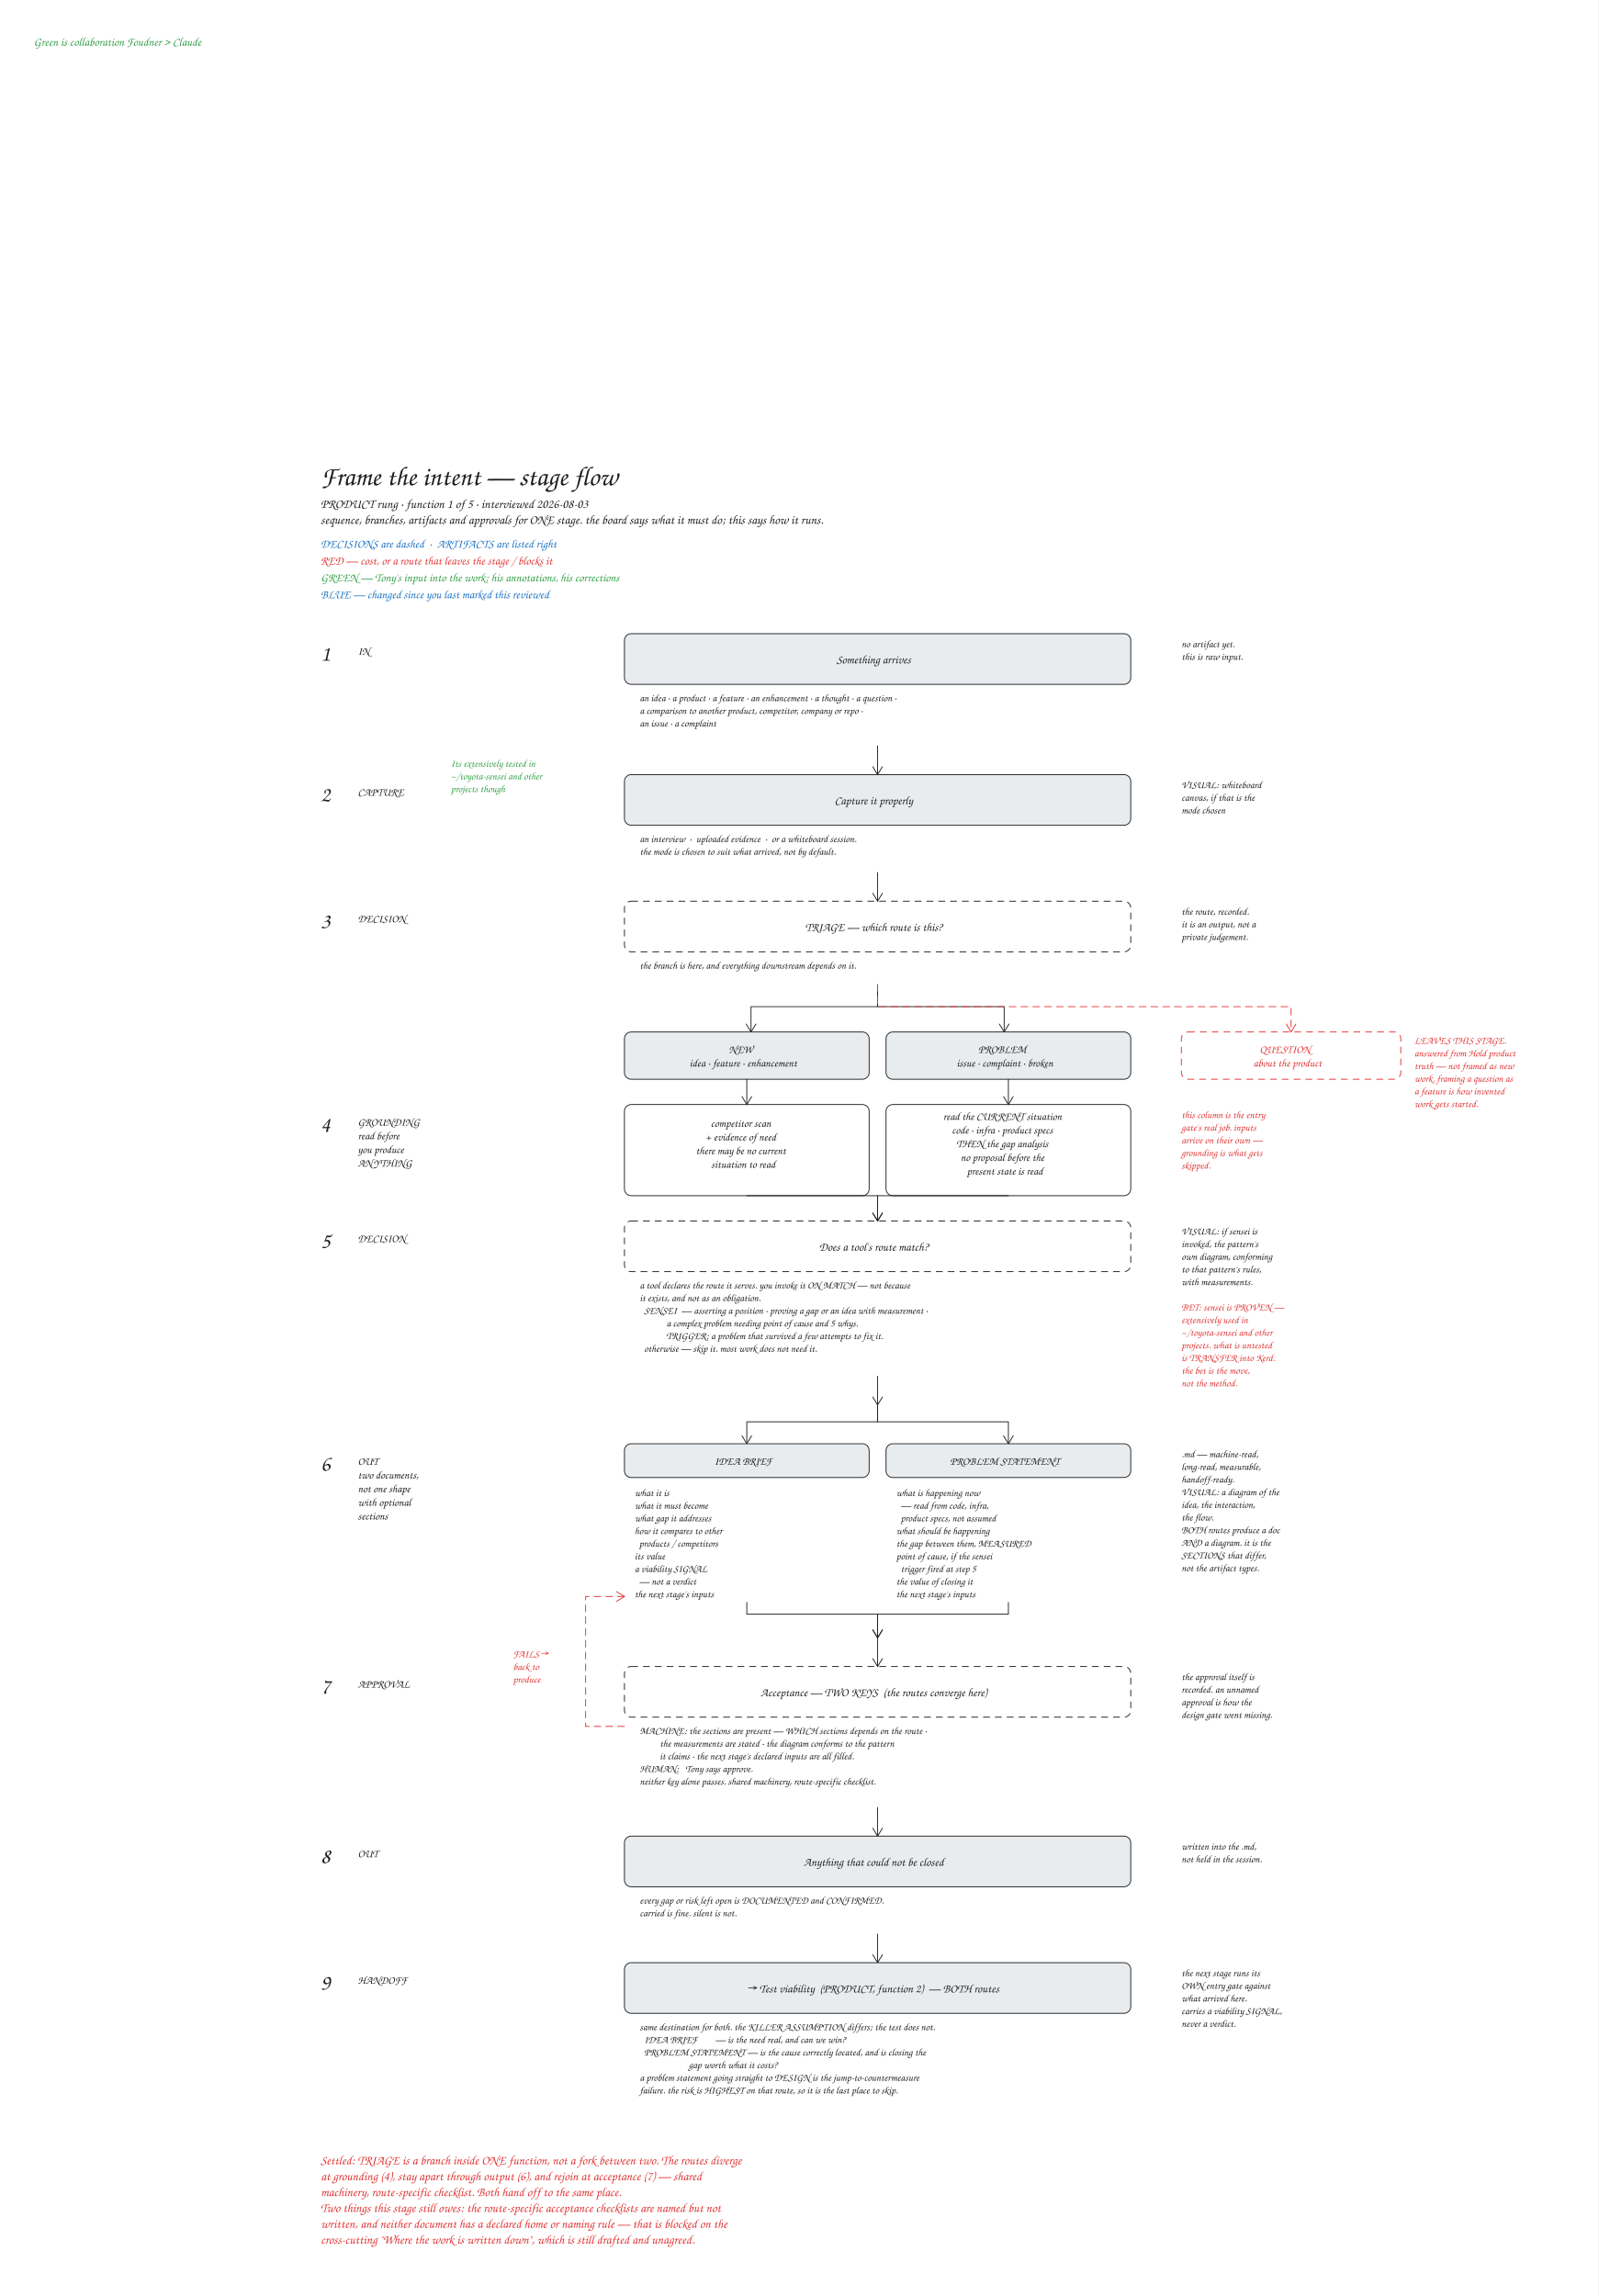
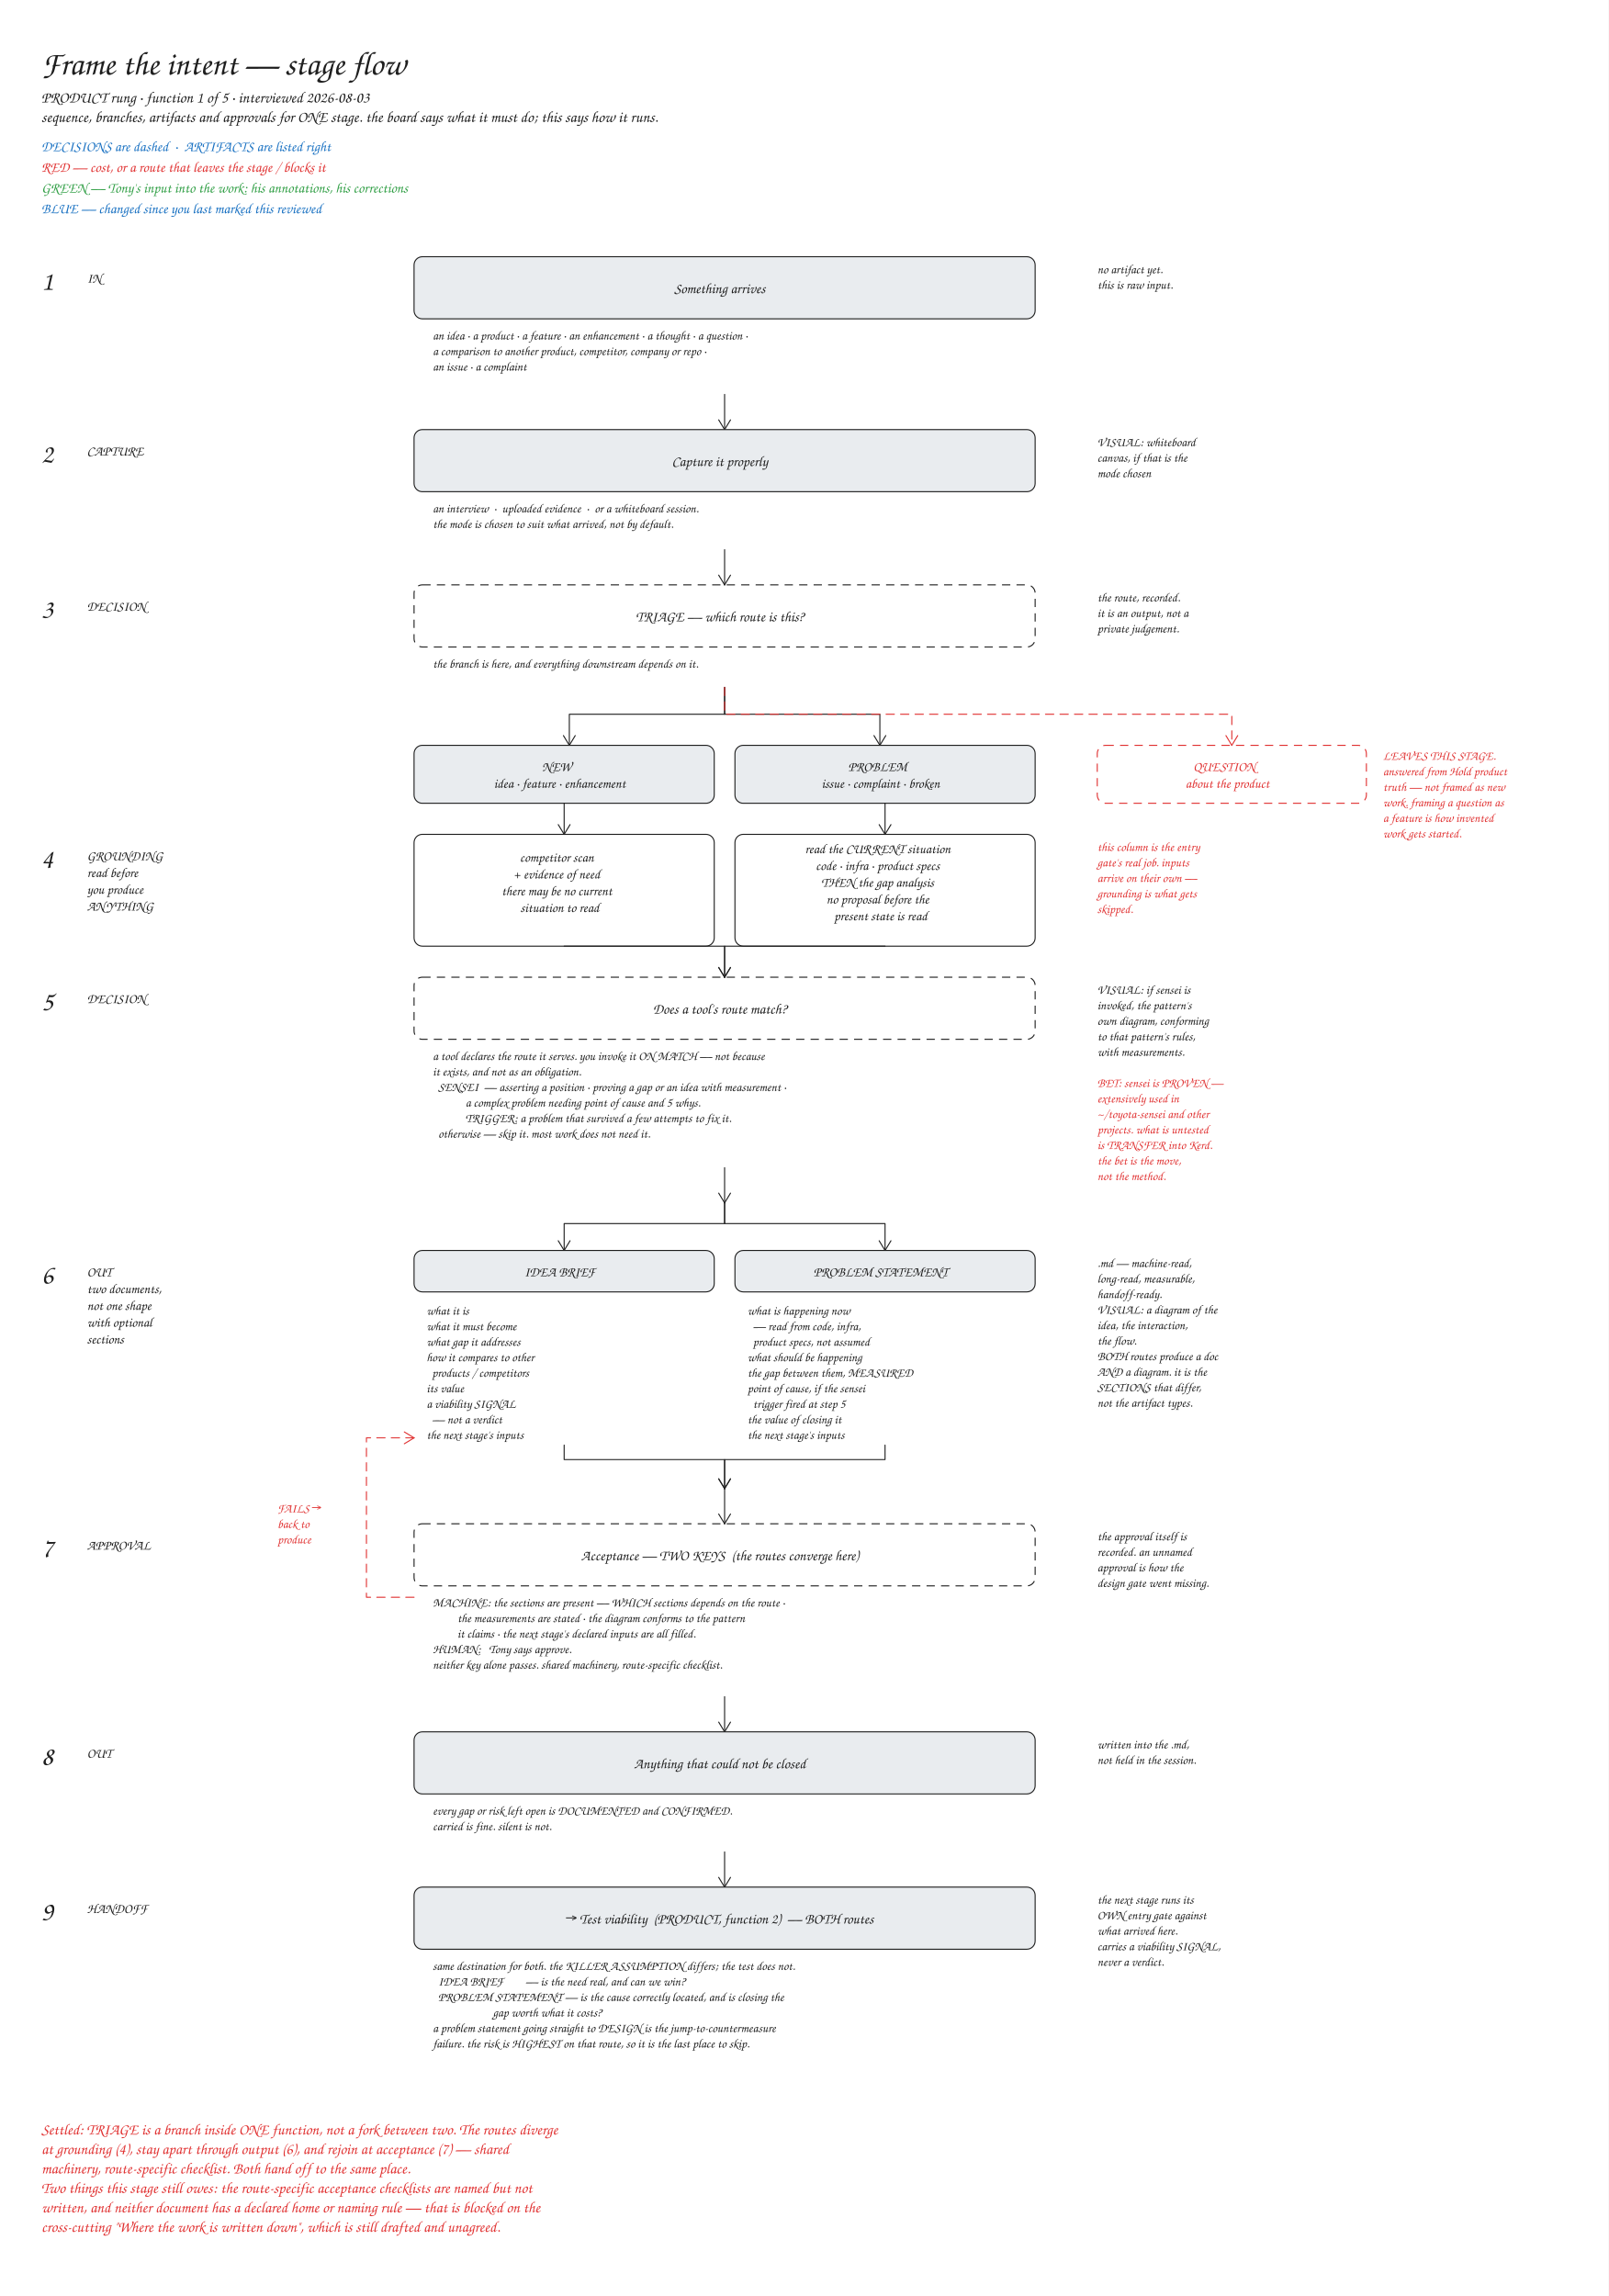
- <svg xmlns="http://www.w3.org/2000/svg" width="1894" height="2721" viewBox="-80 -463 1894 2721">
-   <rect x="-80" y="-463" width="1894" height="2721" fill="#ffffff" />
+ <svg xmlns="http://www.w3.org/2000/svg" width="1554" height="2218" viewBox="260 40 1554 2218">
+   <rect x="260" y="40" width="1554" height="2218" fill="#ffffff" />
  <text x="300.0" y="112.0" font-family="'Segoe Print','Bradley Hand','Chalkboard SE','Comic Sans MS',cursive" font-size="32" fill="#1e1e1e" text-anchor="start" xml:space="preserve">
    <tspan x="300.0" dy="0.0">Frame the intent — stage flow</tspan>
  </text>
  <text x="300.0" y="139.0" font-family="'Segoe Print','Bradley Hand','Chalkboard SE','Comic Sans MS',cursive" font-size="15" fill="#1e1e1e" text-anchor="start" xml:space="preserve">
    <tspan x="300.0" dy="0.0">PRODUCT rung · function 1 of 5 · interviewed 2026-08-03</tspan>
    <tspan x="300.0" dy="18.8">sequence, branches, artifacts and approvals for ONE stage. the board says what it must do; this says how it runs.</tspan>
  </text>
  <text x="300.0" y="186.0" font-family="'Segoe Print','Bradley Hand','Chalkboard SE','Comic Sans MS',cursive" font-size="14" fill="#1971c2" text-anchor="start" xml:space="preserve">
    <tspan x="300.0" dy="0.0">DECISIONS are dashed  ·  ARTIFACTS are listed right</tspan>
  </text>
  <text x="300.0" y="206.0" font-family="'Segoe Print','Bradley Hand','Chalkboard SE','Comic Sans MS',cursive" font-size="14" fill="#e03131" text-anchor="start" xml:space="preserve">
    <tspan x="300.0" dy="0.0">RED — cost, or a route that leaves the stage / blocks it</tspan>
  </text>
  <text x="300.0" y="226.0" font-family="'Segoe Print','Bradley Hand','Chalkboard SE','Comic Sans MS',cursive" font-size="14" fill="#2f9e44" text-anchor="start" xml:space="preserve">
    <tspan x="300.0" dy="0.0">GREEN — Tony's input into the work: his annotations, his corrections</tspan>
  </text>
  <text x="300.0" y="246.0" font-family="'Segoe Print','Bradley Hand','Chalkboard SE','Comic Sans MS',cursive" font-size="14" fill="#1971c2" text-anchor="start" xml:space="preserve">
    <tspan x="300.0" dy="0.0">BLUE — changed since you last marked this reviewed</tspan>
  </text>
  <text x="300.0" y="320.0" font-family="'Segoe Print','Bradley Hand','Chalkboard SE','Comic Sans MS',cursive" font-size="26" fill="#1e1e1e" text-anchor="start" xml:space="preserve">
    <tspan x="300.0" dy="0.0">1</tspan>
  </text>
  <text x="344.0" y="313.0" font-family="'Segoe Print','Bradley Hand','Chalkboard SE','Comic Sans MS',cursive" font-size="13" fill="#1e1e1e" text-anchor="start" xml:space="preserve">
    <tspan x="344.0" dy="0.0">IN</tspan>
  </text>
  <rect x="660.0" y="288.0" width="600.0" height="60.0" rx="8" fill="#e9ecef" stroke="#1e1e1e" stroke-width="1" />
  <text x="960.0" y="323.2" font-family="'Segoe Print','Bradley Hand','Chalkboard SE','Comic Sans MS',cursive" font-size="14" fill="#1e1e1e" text-anchor="middle" xml:space="preserve">
    <tspan x="960.0" dy="0.0">Something arrives</tspan>
  </text>
  <text x="678.0" y="368.0" font-family="'Segoe Print','Bradley Hand','Chalkboard SE','Comic Sans MS',cursive" font-size="12" fill="#1e1e1e" text-anchor="start" xml:space="preserve">
    <tspan x="678.0" dy="0.0">an idea · a product · a feature · an enhancement · a thought · a question ·</tspan>
    <tspan x="678.0" dy="15.0">a comparison to another product, competitor, company or repo ·</tspan>
    <tspan x="678.0" dy="15.0">an issue · a complaint</tspan>
  </text>
  <text x="1320.0" y="304.0" font-family="'Segoe Print','Bradley Hand','Chalkboard SE','Comic Sans MS',cursive" font-size="12" fill="#1e1e1e" text-anchor="start" xml:space="preserve">
    <tspan x="1320.0" dy="0.0">no artifact yet.</tspan>
    <tspan x="1320.0" dy="15.0">this is raw input.</tspan>
  </text>
  <polyline points="960.0,421.0 960.0,455.0" fill="none" stroke="#1e1e1e" stroke-width="1" stroke-linecap="round" stroke-linejoin="round" />
  <line x1="960.0" y1="455.0" x2="954.3" y2="445.6" stroke="#1e1e1e" stroke-width="1" stroke-linecap="round" />
  <line x1="960.0" y1="455.0" x2="965.7" y2="445.6" stroke="#1e1e1e" stroke-width="1" stroke-linecap="round" />
  <text x="300.0" y="487.0" font-family="'Segoe Print','Bradley Hand','Chalkboard SE','Comic Sans MS',cursive" font-size="26" fill="#1e1e1e" text-anchor="start" xml:space="preserve">
    <tspan x="300.0" dy="0.0">2</tspan>
  </text>
  <text x="344.0" y="480.0" font-family="'Segoe Print','Bradley Hand','Chalkboard SE','Comic Sans MS',cursive" font-size="13" fill="#1e1e1e" text-anchor="start" xml:space="preserve">
    <tspan x="344.0" dy="0.0">CAPTURE</tspan>
  </text>
  <rect x="660.0" y="455.0" width="600.0" height="60.0" rx="8" fill="#e9ecef" stroke="#1e1e1e" stroke-width="1" />
  <text x="960.0" y="490.2" font-family="'Segoe Print','Bradley Hand','Chalkboard SE','Comic Sans MS',cursive" font-size="14" fill="#1e1e1e" text-anchor="middle" xml:space="preserve">
    <tspan x="960.0" dy="0.0">Capture it properly</tspan>
  </text>
  <text x="678.0" y="535.0" font-family="'Segoe Print','Bradley Hand','Chalkboard SE','Comic Sans MS',cursive" font-size="12" fill="#1e1e1e" text-anchor="start" xml:space="preserve">
    <tspan x="678.0" dy="0.0">an interview  ·  uploaded evidence  ·  or a whiteboard session.</tspan>
    <tspan x="678.0" dy="15.0">the mode is chosen to suit what arrived, not by default.</tspan>
  </text>
  <text x="1320.0" y="471.0" font-family="'Segoe Print','Bradley Hand','Chalkboard SE','Comic Sans MS',cursive" font-size="12" fill="#1e1e1e" text-anchor="start" xml:space="preserve">
    <tspan x="1320.0" dy="0.0">VISUAL: whiteboard</tspan>
    <tspan x="1320.0" dy="15.0">canvas, if that is the</tspan>
    <tspan x="1320.0" dy="15.0">mode chosen</tspan>
  </text>
  <polyline points="960.0,571.0 960.0,605.0" fill="none" stroke="#1e1e1e" stroke-width="1" stroke-linecap="round" stroke-linejoin="round" />
  <line x1="960.0" y1="605.0" x2="954.3" y2="595.6" stroke="#1e1e1e" stroke-width="1" stroke-linecap="round" />
  <line x1="960.0" y1="605.0" x2="965.7" y2="595.6" stroke="#1e1e1e" stroke-width="1" stroke-linecap="round" />
  <text x="300.0" y="637.0" font-family="'Segoe Print','Bradley Hand','Chalkboard SE','Comic Sans MS',cursive" font-size="26" fill="#1e1e1e" text-anchor="start" xml:space="preserve">
    <tspan x="300.0" dy="0.0">3</tspan>
  </text>
  <text x="344.0" y="630.0" font-family="'Segoe Print','Bradley Hand','Chalkboard SE','Comic Sans MS',cursive" font-size="13" fill="#1e1e1e" text-anchor="start" xml:space="preserve">
    <tspan x="344.0" dy="0.0">DECISION</tspan>
  </text>
  <rect x="660.0" y="605.0" width="600.0" height="60.0" rx="8" fill="none" stroke="#1e1e1e" stroke-width="1" stroke-dasharray="8 6" />
  <text x="960.0" y="640.2" font-family="'Segoe Print','Bradley Hand','Chalkboard SE','Comic Sans MS',cursive" font-size="14" fill="#1e1e1e" text-anchor="middle" xml:space="preserve">
    <tspan x="960.0" dy="0.0">TRIAGE — which route is this?</tspan>
  </text>
  <text x="678.0" y="685.0" font-family="'Segoe Print','Bradley Hand','Chalkboard SE','Comic Sans MS',cursive" font-size="12" fill="#1e1e1e" text-anchor="start" xml:space="preserve">
    <tspan x="678.0" dy="0.0">the branch is here, and everything downstream depends on it.</tspan>
  </text>
  <text x="1320.0" y="621.0" font-family="'Segoe Print','Bradley Hand','Chalkboard SE','Comic Sans MS',cursive" font-size="12" fill="#1e1e1e" text-anchor="start" xml:space="preserve">
    <tspan x="1320.0" dy="0.0">the route, recorded.</tspan>
    <tspan x="1320.0" dy="15.0">it is an output, not a</tspan>
    <tspan x="1320.0" dy="15.0">private judgement.</tspan>
  </text>
  <polyline points="960.0,704.0 960.0,730.0 810.0,730.0 810.0,760.0" fill="none" stroke="#1e1e1e" stroke-width="1" stroke-linecap="round" stroke-linejoin="round" />
  <line x1="810.0" y1="760.0" x2="804.3" y2="750.6" stroke="#1e1e1e" stroke-width="1" stroke-linecap="round" />
  <line x1="810.0" y1="760.0" x2="815.7" y2="750.6" stroke="#1e1e1e" stroke-width="1" stroke-linecap="round" />
  <polyline points="960.0,704.0 960.0,730.0 1110.0,730.0 1110.0,760.0" fill="none" stroke="#1e1e1e" stroke-width="1" stroke-linecap="round" stroke-linejoin="round" />
  <line x1="1110.0" y1="760.0" x2="1104.3" y2="750.6" stroke="#1e1e1e" stroke-width="1" stroke-linecap="round" />
  <line x1="1110.0" y1="760.0" x2="1115.7" y2="750.6" stroke="#1e1e1e" stroke-width="1" stroke-linecap="round" />
  <polyline points="960.0,704.0 960.0,730.0 1450.0,730.0 1450.0,760.0" fill="none" stroke="#e03131" stroke-width="1" stroke-dasharray="8 6" stroke-linecap="round" stroke-linejoin="round" />
  <line x1="1450.0" y1="760.0" x2="1444.3" y2="750.6" stroke="#e03131" stroke-width="1" stroke-linecap="round" />
  <line x1="1450.0" y1="760.0" x2="1455.7" y2="750.6" stroke="#e03131" stroke-width="1" stroke-linecap="round" />
  <rect x="660.0" y="760.0" width="290.0" height="56.0" rx="8" fill="#e9ecef" stroke="#1e1e1e" stroke-width="1" />
  <text x="805.0" y="784.8" font-family="'Segoe Print','Bradley Hand','Chalkboard SE','Comic Sans MS',cursive" font-size="13" fill="#1e1e1e" text-anchor="middle" xml:space="preserve">
    <tspan x="805.0" dy="0.0">NEW</tspan>
    <tspan x="805.0" dy="16.2">idea · feature · enhancement</tspan>
  </text>
  <rect x="970.0" y="760.0" width="290.0" height="56.0" rx="8" fill="#e9ecef" stroke="#1e1e1e" stroke-width="1" />
  <text x="1115.0" y="784.8" font-family="'Segoe Print','Bradley Hand','Chalkboard SE','Comic Sans MS',cursive" font-size="13" fill="#1e1e1e" text-anchor="middle" xml:space="preserve">
    <tspan x="1115.0" dy="0.0">PROBLEM</tspan>
    <tspan x="1115.0" dy="16.2">issue · complaint · broken</tspan>
  </text>
  <rect x="1320.0" y="760.0" width="260.0" height="56.0" rx="8" fill="none" stroke="#e03131" stroke-width="1" stroke-dasharray="8 6" />
  <text x="1450.0" y="784.8" font-family="'Segoe Print','Bradley Hand','Chalkboard SE','Comic Sans MS',cursive" font-size="13" fill="#e03131" text-anchor="middle" xml:space="preserve">
    <tspan x="1450.0" dy="0.0">QUESTION</tspan>
    <tspan x="1450.0" dy="16.2">about the product</tspan>
  </text>
  <text x="1596.0" y="774.0" font-family="'Segoe Print','Bradley Hand','Chalkboard SE','Comic Sans MS',cursive" font-size="12" fill="#e03131" text-anchor="start" xml:space="preserve">
    <tspan x="1596.0" dy="0.0">LEAVES THIS STAGE.</tspan>
    <tspan x="1596.0" dy="15.0">answered from Hold product</tspan>
    <tspan x="1596.0" dy="15.0">truth — not framed as new</tspan>
    <tspan x="1596.0" dy="15.0">work. framing a question as</tspan>
    <tspan x="1596.0" dy="15.0">a feature is how invented</tspan>
    <tspan x="1596.0" dy="15.0">work gets started.</tspan>
  </text>
  <polyline points="805.0,816.0 805.0,846.0" fill="none" stroke="#1e1e1e" stroke-width="1" stroke-linecap="round" stroke-linejoin="round" />
  <line x1="805.0" y1="846.0" x2="799.3" y2="836.6" stroke="#1e1e1e" stroke-width="1" stroke-linecap="round" />
  <line x1="805.0" y1="846.0" x2="810.7" y2="836.6" stroke="#1e1e1e" stroke-width="1" stroke-linecap="round" />
  <polyline points="1115.0,816.0 1115.0,846.0" fill="none" stroke="#1e1e1e" stroke-width="1" stroke-linecap="round" stroke-linejoin="round" />
  <line x1="1115.0" y1="846.0" x2="1109.3" y2="836.6" stroke="#1e1e1e" stroke-width="1" stroke-linecap="round" />
  <line x1="1115.0" y1="846.0" x2="1120.7" y2="836.6" stroke="#1e1e1e" stroke-width="1" stroke-linecap="round" />
  <text x="300.0" y="878.0" font-family="'Segoe Print','Bradley Hand','Chalkboard SE','Comic Sans MS',cursive" font-size="26" fill="#1e1e1e" text-anchor="start" xml:space="preserve">
    <tspan x="300.0" dy="0.0">4</tspan>
  </text>
  <text x="344.0" y="871.0" font-family="'Segoe Print','Bradley Hand','Chalkboard SE','Comic Sans MS',cursive" font-size="13" fill="#1e1e1e" text-anchor="start" xml:space="preserve">
    <tspan x="344.0" dy="0.0">GROUNDING</tspan>
    <tspan x="344.0" dy="16.2">read before</tspan>
    <tspan x="344.0" dy="16.2">you produce</tspan>
    <tspan x="344.0" dy="16.2">ANYTHING</tspan>
  </text>
  <rect x="660.0" y="846.0" width="290.0" height="108.0" rx="8" fill="none" stroke="#1e1e1e" stroke-width="1" />
  <text x="805.0" y="872.4" font-family="'Segoe Print','Bradley Hand','Chalkboard SE','Comic Sans MS',cursive" font-size="13" fill="#1e1e1e" text-anchor="middle" xml:space="preserve">
    <tspan x="805.0" dy="0.0">competitor scan</tspan>
    <tspan x="805.0" dy="16.2">+ evidence of need</tspan>
    <tspan x="805.0" dy="16.2" />
    <tspan x="805.0" dy="16.2">there may be no current</tspan>
    <tspan x="805.0" dy="16.2">situation to read</tspan>
  </text>
  <rect x="970.0" y="846.0" width="290.0" height="108.0" rx="8" fill="none" stroke="#1e1e1e" stroke-width="1" />
  <text x="1115.0" y="864.2" font-family="'Segoe Print','Bradley Hand','Chalkboard SE','Comic Sans MS',cursive" font-size="13" fill="#1e1e1e" text-anchor="middle" xml:space="preserve">
    <tspan x="1115.0" dy="0.0">read the CURRENT situation</tspan>
    <tspan x="1115.0" dy="16.2">code · infra · product specs</tspan>
    <tspan x="1115.0" dy="16.2">THEN the gap analysis</tspan>
    <tspan x="1115.0" dy="16.2" />
    <tspan x="1115.0" dy="16.2">no proposal before the</tspan>
    <tspan x="1115.0" dy="16.2">present state is read</tspan>
  </text>
  <text x="1320.0" y="862.0" font-family="'Segoe Print','Bradley Hand','Chalkboard SE','Comic Sans MS',cursive" font-size="12" fill="#e03131" text-anchor="start" xml:space="preserve">
    <tspan x="1320.0" dy="0.0">this column is the entry</tspan>
    <tspan x="1320.0" dy="15.0">gate's real job. inputs</tspan>
    <tspan x="1320.0" dy="15.0">arrive on their own —</tspan>
    <tspan x="1320.0" dy="15.0">grounding is what gets</tspan>
    <tspan x="1320.0" dy="15.0">skipped.</tspan>
  </text>
  <polyline points="805.0,954.0 960.0,954.0 960.0,984.0" fill="none" stroke="#1e1e1e" stroke-width="1" stroke-linecap="round" stroke-linejoin="round" />
  <line x1="960.0" y1="984.0" x2="954.3" y2="974.6" stroke="#1e1e1e" stroke-width="1" stroke-linecap="round" />
  <line x1="960.0" y1="984.0" x2="965.7" y2="974.6" stroke="#1e1e1e" stroke-width="1" stroke-linecap="round" />
  <polyline points="1115.0,954.0 960.0,954.0 960.0,984.0" fill="none" stroke="#1e1e1e" stroke-width="1" stroke-linecap="round" stroke-linejoin="round" />
  <line x1="960.0" y1="984.0" x2="954.3" y2="974.6" stroke="#1e1e1e" stroke-width="1" stroke-linecap="round" />
  <line x1="960.0" y1="984.0" x2="965.7" y2="974.6" stroke="#1e1e1e" stroke-width="1" stroke-linecap="round" />
  <text x="300.0" y="1016.0" font-family="'Segoe Print','Bradley Hand','Chalkboard SE','Comic Sans MS',cursive" font-size="26" fill="#1e1e1e" text-anchor="start" xml:space="preserve">
    <tspan x="300.0" dy="0.0">5</tspan>
  </text>
  <text x="344.0" y="1009.0" font-family="'Segoe Print','Bradley Hand','Chalkboard SE','Comic Sans MS',cursive" font-size="13" fill="#1e1e1e" text-anchor="start" xml:space="preserve">
    <tspan x="344.0" dy="0.0">DECISION</tspan>
  </text>
  <rect x="660.0" y="984.0" width="600.0" height="60.0" rx="8" fill="none" stroke="#1e1e1e" stroke-width="1" stroke-dasharray="8 6" />
  <text x="960.0" y="1019.2" font-family="'Segoe Print','Bradley Hand','Chalkboard SE','Comic Sans MS',cursive" font-size="14" fill="#1e1e1e" text-anchor="middle" xml:space="preserve">
    <tspan x="960.0" dy="0.0">Does a tool's route match?</tspan>
  </text>
  <text x="678.0" y="1064.0" font-family="'Segoe Print','Bradley Hand','Chalkboard SE','Comic Sans MS',cursive" font-size="12" fill="#1e1e1e" text-anchor="start" xml:space="preserve">
    <tspan x="678.0" dy="0.0">a tool declares the route it serves. you invoke it ON MATCH — not because</tspan>
    <tspan x="678.0" dy="15.0">it exists, and not as an obligation.</tspan>
    <tspan x="678.0" dy="15.0">  SENSEI  — asserting a position · proving a gap or an idea with measurement ·</tspan>
    <tspan x="678.0" dy="15.0">            a complex problem needing point of cause and 5 whys.</tspan>
    <tspan x="678.0" dy="15.0">            TRIGGER: a problem that survived a few attempts to fix it.</tspan>
    <tspan x="678.0" dy="15.0">  otherwise — skip it. most work does not need it.</tspan>
  </text>
  <text x="1320.0" y="1000.0" font-family="'Segoe Print','Bradley Hand','Chalkboard SE','Comic Sans MS',cursive" font-size="12" fill="#1e1e1e" text-anchor="start" xml:space="preserve">
    <tspan x="1320.0" dy="0.0">VISUAL: if sensei is</tspan>
    <tspan x="1320.0" dy="15.0">invoked, the pattern's</tspan>
    <tspan x="1320.0" dy="15.0">own diagram, conforming</tspan>
    <tspan x="1320.0" dy="15.0">to that pattern's rules,</tspan>
    <tspan x="1320.0" dy="15.0">with measurements.</tspan>
  </text>
  <text x="1320.0" y="1090.0" font-family="'Segoe Print','Bradley Hand','Chalkboard SE','Comic Sans MS',cursive" font-size="12" fill="#e03131" text-anchor="start" xml:space="preserve">
    <tspan x="1320.0" dy="0.0">BET: sensei is PROVEN —</tspan>
    <tspan x="1320.0" dy="15.0">extensively used in</tspan>
    <tspan x="1320.0" dy="15.0">~/toyota-sensei and other</tspan>
    <tspan x="1320.0" dy="15.0">projects. what is untested</tspan>
    <tspan x="1320.0" dy="15.0">is TRANSFER into Kerd.</tspan>
    <tspan x="1320.0" dy="15.0">the bet is the move,</tspan>
    <tspan x="1320.0" dy="15.0">not the method.</tspan>
  </text>
  <polyline points="960.0,1168.0 960.0,1202.0" fill="none" stroke="#1e1e1e" stroke-width="1" stroke-linecap="round" stroke-linejoin="round" />
  <line x1="960.0" y1="1202.0" x2="954.3" y2="1192.6" stroke="#1e1e1e" stroke-width="1" stroke-linecap="round" />
  <line x1="960.0" y1="1202.0" x2="965.7" y2="1192.6" stroke="#1e1e1e" stroke-width="1" stroke-linecap="round" />
  <polyline points="960.0,1202.0 960.0,1222.0 805.0,1222.0 805.0,1248.0" fill="none" stroke="#1e1e1e" stroke-width="1" stroke-linecap="round" stroke-linejoin="round" />
  <line x1="805.0" y1="1248.0" x2="799.3" y2="1238.6" stroke="#1e1e1e" stroke-width="1" stroke-linecap="round" />
  <line x1="805.0" y1="1248.0" x2="810.7" y2="1238.6" stroke="#1e1e1e" stroke-width="1" stroke-linecap="round" />
  <polyline points="960.0,1202.0 960.0,1222.0 1115.0,1222.0 1115.0,1248.0" fill="none" stroke="#1e1e1e" stroke-width="1" stroke-linecap="round" stroke-linejoin="round" />
  <line x1="1115.0" y1="1248.0" x2="1109.3" y2="1238.6" stroke="#1e1e1e" stroke-width="1" stroke-linecap="round" />
  <line x1="1115.0" y1="1248.0" x2="1120.7" y2="1238.6" stroke="#1e1e1e" stroke-width="1" stroke-linecap="round" />
  <text x="300.0" y="1280.0" font-family="'Segoe Print','Bradley Hand','Chalkboard SE','Comic Sans MS',cursive" font-size="26" fill="#1e1e1e" text-anchor="start" xml:space="preserve">
    <tspan x="300.0" dy="0.0">6</tspan>
  </text>
  <text x="344.0" y="1273.0" font-family="'Segoe Print','Bradley Hand','Chalkboard SE','Comic Sans MS',cursive" font-size="13" fill="#1e1e1e" text-anchor="start" xml:space="preserve">
    <tspan x="344.0" dy="0.0">OUT</tspan>
    <tspan x="344.0" dy="16.2">two documents,</tspan>
    <tspan x="344.0" dy="16.2">not one shape</tspan>
    <tspan x="344.0" dy="16.2">with optional</tspan>
    <tspan x="344.0" dy="16.2">sections</tspan>
  </text>
  <rect x="660.0" y="1248.0" width="290.0" height="40.0" rx="8" fill="#e9ecef" stroke="#1e1e1e" stroke-width="1" />
  <text x="805.0" y="1272.9" font-family="'Segoe Print','Bradley Hand','Chalkboard SE','Comic Sans MS',cursive" font-size="13" fill="#1e1e1e" text-anchor="middle" xml:space="preserve">
    <tspan x="805.0" dy="0.0">IDEA BRIEF</tspan>
  </text>
  <rect x="970.0" y="1248.0" width="290.0" height="40.0" rx="8" fill="#e9ecef" stroke="#1e1e1e" stroke-width="1" />
  <text x="1115.0" y="1272.9" font-family="'Segoe Print','Bradley Hand','Chalkboard SE','Comic Sans MS',cursive" font-size="13" fill="#1e1e1e" text-anchor="middle" xml:space="preserve">
    <tspan x="1115.0" dy="0.0">PROBLEM STATEMENT</tspan>
  </text>
  <text x="672.0" y="1310.0" font-family="'Segoe Print','Bradley Hand','Chalkboard SE','Comic Sans MS',cursive" font-size="12" fill="#1e1e1e" text-anchor="start" xml:space="preserve">
    <tspan x="672.0" dy="0.0">what it is</tspan>
    <tspan x="672.0" dy="15.0">what it must become</tspan>
    <tspan x="672.0" dy="15.0">what gap it addresses</tspan>
    <tspan x="672.0" dy="15.0">how it compares to other</tspan>
    <tspan x="672.0" dy="15.0">  products / competitors</tspan>
    <tspan x="672.0" dy="15.0">its value</tspan>
    <tspan x="672.0" dy="15.0">a viability SIGNAL</tspan>
    <tspan x="672.0" dy="15.0">  — not a verdict</tspan>
    <tspan x="672.0" dy="15.0">the next stage's inputs</tspan>
  </text>
  <text x="982.0" y="1310.0" font-family="'Segoe Print','Bradley Hand','Chalkboard SE','Comic Sans MS',cursive" font-size="12" fill="#1e1e1e" text-anchor="start" xml:space="preserve">
    <tspan x="982.0" dy="0.0">what is happening now</tspan>
    <tspan x="982.0" dy="15.0">  — read from code, infra,</tspan>
    <tspan x="982.0" dy="15.0">  product specs, not assumed</tspan>
    <tspan x="982.0" dy="15.0">what should be happening</tspan>
    <tspan x="982.0" dy="15.0">the gap between them, MEASURED</tspan>
    <tspan x="982.0" dy="15.0">point of cause, if the sensei</tspan>
    <tspan x="982.0" dy="15.0">  trigger fired at step 5</tspan>
    <tspan x="982.0" dy="15.0">the value of closing it</tspan>
    <tspan x="982.0" dy="15.0">the next stage's inputs</tspan>
  </text>
  <text x="1320.0" y="1264.0" font-family="'Segoe Print','Bradley Hand','Chalkboard SE','Comic Sans MS',cursive" font-size="12" fill="#1e1e1e" text-anchor="start" xml:space="preserve">
    <tspan x="1320.0" dy="0.0">.md — machine-read,</tspan>
    <tspan x="1320.0" dy="15.0">long-read, measurable,</tspan>
    <tspan x="1320.0" dy="15.0">handoff-ready.</tspan>
    <tspan x="1320.0" dy="15.0" />
    <tspan x="1320.0" dy="15.0">VISUAL: a diagram of the</tspan>
    <tspan x="1320.0" dy="15.0">idea, the interaction,</tspan>
    <tspan x="1320.0" dy="15.0">the flow.</tspan>
    <tspan x="1320.0" dy="15.0" />
    <tspan x="1320.0" dy="15.0">BOTH routes produce a doc</tspan>
    <tspan x="1320.0" dy="15.0">AND a diagram. it is the</tspan>
    <tspan x="1320.0" dy="15.0">SECTIONS that differ,</tspan>
    <tspan x="1320.0" dy="15.0">not the artifact types.</tspan>
  </text>
  <polyline points="805.0,1436.0 805.0,1450.0 960.0,1450.0 960.0,1478.0" fill="none" stroke="#1e1e1e" stroke-width="1" stroke-linecap="round" stroke-linejoin="round" />
  <line x1="960.0" y1="1478.0" x2="954.3" y2="1468.6" stroke="#1e1e1e" stroke-width="1" stroke-linecap="round" />
  <line x1="960.0" y1="1478.0" x2="965.7" y2="1468.6" stroke="#1e1e1e" stroke-width="1" stroke-linecap="round" />
  <polyline points="1115.0,1436.0 1115.0,1450.0 960.0,1450.0 960.0,1478.0" fill="none" stroke="#1e1e1e" stroke-width="1" stroke-linecap="round" stroke-linejoin="round" />
  <line x1="960.0" y1="1478.0" x2="954.3" y2="1468.6" stroke="#1e1e1e" stroke-width="1" stroke-linecap="round" />
  <line x1="960.0" y1="1478.0" x2="965.7" y2="1468.6" stroke="#1e1e1e" stroke-width="1" stroke-linecap="round" />
  <polyline points="960.0,1478.0 960.0,1512.0" fill="none" stroke="#1e1e1e" stroke-width="1" stroke-linecap="round" stroke-linejoin="round" />
  <line x1="960.0" y1="1512.0" x2="954.3" y2="1502.6" stroke="#1e1e1e" stroke-width="1" stroke-linecap="round" />
  <line x1="960.0" y1="1512.0" x2="965.7" y2="1502.6" stroke="#1e1e1e" stroke-width="1" stroke-linecap="round" />
  <text x="300.0" y="1544.0" font-family="'Segoe Print','Bradley Hand','Chalkboard SE','Comic Sans MS',cursive" font-size="26" fill="#1e1e1e" text-anchor="start" xml:space="preserve">
    <tspan x="300.0" dy="0.0">7</tspan>
  </text>
  <text x="344.0" y="1537.0" font-family="'Segoe Print','Bradley Hand','Chalkboard SE','Comic Sans MS',cursive" font-size="13" fill="#1e1e1e" text-anchor="start" xml:space="preserve">
    <tspan x="344.0" dy="0.0">APPROVAL</tspan>
  </text>
  <rect x="660.0" y="1512.0" width="600.0" height="60.0" rx="8" fill="none" stroke="#1e1e1e" stroke-width="1" stroke-dasharray="8 6" />
  <text x="960.0" y="1547.2" font-family="'Segoe Print','Bradley Hand','Chalkboard SE','Comic Sans MS',cursive" font-size="14" fill="#1e1e1e" text-anchor="middle" xml:space="preserve">
    <tspan x="960.0" dy="0.0">Acceptance — TWO KEYS  (the routes converge here)</tspan>
  </text>
  <text x="678.0" y="1592.0" font-family="'Segoe Print','Bradley Hand','Chalkboard SE','Comic Sans MS',cursive" font-size="12" fill="#1e1e1e" text-anchor="start" xml:space="preserve">
    <tspan x="678.0" dy="0.0">MACHINE: the sections are present — WHICH sections depends on the route ·</tspan>
    <tspan x="678.0" dy="15.0">         the measurements are stated · the diagram conforms to the pattern</tspan>
    <tspan x="678.0" dy="15.0">         it claims · the next stage's declared inputs are all filled.</tspan>
    <tspan x="678.0" dy="15.0">HUMAN:   Tony says approve.</tspan>
    <tspan x="678.0" dy="15.0">neither key alone passes. shared machinery, route-specific checklist.</tspan>
  </text>
  <text x="1320.0" y="1528.0" font-family="'Segoe Print','Bradley Hand','Chalkboard SE','Comic Sans MS',cursive" font-size="12" fill="#1e1e1e" text-anchor="start" xml:space="preserve">
    <tspan x="1320.0" dy="0.0">the approval itself is</tspan>
    <tspan x="1320.0" dy="15.0">recorded. an unnamed</tspan>
    <tspan x="1320.0" dy="15.0">approval is how the</tspan>
    <tspan x="1320.0" dy="15.0">design gate went missing.</tspan>
  </text>
  <polyline points="660.0,1583.0 614.0,1583.0 614.0,1429.0 660.0,1429.0" fill="none" stroke="#e03131" stroke-width="1" stroke-dasharray="8 6" stroke-linecap="round" stroke-linejoin="round" />
  <line x1="660.0" y1="1429.0" x2="650.6" y2="1434.7" stroke="#e03131" stroke-width="1" stroke-linecap="round" />
  <line x1="660.0" y1="1429.0" x2="650.6" y2="1423.3" stroke="#e03131" stroke-width="1" stroke-linecap="round" />
  <text x="528.0" y="1501.0" font-family="'Segoe Print','Bradley Hand','Chalkboard SE','Comic Sans MS',cursive" font-size="12" fill="#e03131" text-anchor="start" xml:space="preserve">
    <tspan x="528.0" dy="0.0">FAILS →</tspan>
    <tspan x="528.0" dy="15.0">back to</tspan>
    <tspan x="528.0" dy="15.0">produce</tspan>
  </text>
  <polyline points="960.0,1679.0 960.0,1713.0" fill="none" stroke="#1e1e1e" stroke-width="1" stroke-linecap="round" stroke-linejoin="round" />
  <line x1="960.0" y1="1713.0" x2="954.3" y2="1703.6" stroke="#1e1e1e" stroke-width="1" stroke-linecap="round" />
  <line x1="960.0" y1="1713.0" x2="965.7" y2="1703.6" stroke="#1e1e1e" stroke-width="1" stroke-linecap="round" />
  <text x="300.0" y="1745.0" font-family="'Segoe Print','Bradley Hand','Chalkboard SE','Comic Sans MS',cursive" font-size="26" fill="#1e1e1e" text-anchor="start" xml:space="preserve">
    <tspan x="300.0" dy="0.0">8</tspan>
  </text>
  <text x="344.0" y="1738.0" font-family="'Segoe Print','Bradley Hand','Chalkboard SE','Comic Sans MS',cursive" font-size="13" fill="#1e1e1e" text-anchor="start" xml:space="preserve">
    <tspan x="344.0" dy="0.0">OUT</tspan>
  </text>
  <rect x="660.0" y="1713.0" width="600.0" height="60.0" rx="8" fill="#e9ecef" stroke="#1e1e1e" stroke-width="1" />
  <text x="960.0" y="1748.2" font-family="'Segoe Print','Bradley Hand','Chalkboard SE','Comic Sans MS',cursive" font-size="14" fill="#1e1e1e" text-anchor="middle" xml:space="preserve">
    <tspan x="960.0" dy="0.0">Anything that could not be closed</tspan>
  </text>
  <text x="678.0" y="1793.0" font-family="'Segoe Print','Bradley Hand','Chalkboard SE','Comic Sans MS',cursive" font-size="12" fill="#1e1e1e" text-anchor="start" xml:space="preserve">
    <tspan x="678.0" dy="0.0">every gap or risk left open is DOCUMENTED and CONFIRMED.</tspan>
    <tspan x="678.0" dy="15.0">carried is fine. silent is not.</tspan>
  </text>
  <text x="1320.0" y="1729.0" font-family="'Segoe Print','Bradley Hand','Chalkboard SE','Comic Sans MS',cursive" font-size="12" fill="#1e1e1e" text-anchor="start" xml:space="preserve">
    <tspan x="1320.0" dy="0.0">written into the .md,</tspan>
    <tspan x="1320.0" dy="15.0">not held in the session.</tspan>
  </text>
  <polyline points="960.0,1829.0 960.0,1863.0" fill="none" stroke="#1e1e1e" stroke-width="1" stroke-linecap="round" stroke-linejoin="round" />
  <line x1="960.0" y1="1863.0" x2="954.3" y2="1853.6" stroke="#1e1e1e" stroke-width="1" stroke-linecap="round" />
  <line x1="960.0" y1="1863.0" x2="965.7" y2="1853.6" stroke="#1e1e1e" stroke-width="1" stroke-linecap="round" />
  <text x="300.0" y="1895.0" font-family="'Segoe Print','Bradley Hand','Chalkboard SE','Comic Sans MS',cursive" font-size="26" fill="#1e1e1e" text-anchor="start" xml:space="preserve">
    <tspan x="300.0" dy="0.0">9</tspan>
  </text>
  <text x="344.0" y="1888.0" font-family="'Segoe Print','Bradley Hand','Chalkboard SE','Comic Sans MS',cursive" font-size="13" fill="#1e1e1e" text-anchor="start" xml:space="preserve">
    <tspan x="344.0" dy="0.0">HANDOFF</tspan>
  </text>
  <rect x="660.0" y="1863.0" width="600.0" height="60.0" rx="8" fill="#e9ecef" stroke="#1e1e1e" stroke-width="1" />
  <text x="960.0" y="1898.2" font-family="'Segoe Print','Bradley Hand','Chalkboard SE','Comic Sans MS',cursive" font-size="14" fill="#1e1e1e" text-anchor="middle" xml:space="preserve">
    <tspan x="960.0" dy="0.0">→ Test viability  (PRODUCT, function 2)  — BOTH routes</tspan>
  </text>
  <text x="678.0" y="1943.0" font-family="'Segoe Print','Bradley Hand','Chalkboard SE','Comic Sans MS',cursive" font-size="12" fill="#1e1e1e" text-anchor="start" xml:space="preserve">
    <tspan x="678.0" dy="0.0">same destination for both. the KILLER ASSUMPTION differs; the test does not.</tspan>
    <tspan x="678.0" dy="15.0">  IDEA BRIEF        — is the need real, and can we win?</tspan>
    <tspan x="678.0" dy="15.0">  PROBLEM STATEMENT — is the cause correctly located, and is closing the</tspan>
    <tspan x="678.0" dy="15.0">                      gap worth what it costs?</tspan>
    <tspan x="678.0" dy="15.0">a problem statement going straight to DESIGN is the jump-to-countermeasure</tspan>
    <tspan x="678.0" dy="15.0">failure. the risk is HIGHEST on that route, so it is the last place to skip.</tspan>
  </text>
  <text x="1320.0" y="1879.0" font-family="'Segoe Print','Bradley Hand','Chalkboard SE','Comic Sans MS',cursive" font-size="12" fill="#1e1e1e" text-anchor="start" xml:space="preserve">
    <tspan x="1320.0" dy="0.0">the next stage runs its</tspan>
    <tspan x="1320.0" dy="15.0">OWN entry gate against</tspan>
    <tspan x="1320.0" dy="15.0">what arrived here.</tspan>
    <tspan x="1320.0" dy="15.0" />
    <tspan x="1320.0" dy="15.0">carries a viability SIGNAL,</tspan>
    <tspan x="1320.0" dy="15.0">never a verdict.</tspan>
  </text>
  <text x="300.0" y="2102.0" font-family="'Segoe Print','Bradley Hand','Chalkboard SE','Comic Sans MS',cursive" font-size="15" fill="#e03131" text-anchor="start" xml:space="preserve">
    <tspan x="300.0" dy="0.0">Settled: TRIAGE is a branch inside ONE function, not a fork between two. The routes diverge</tspan>
    <tspan x="300.0" dy="18.8">at grounding (4), stay apart through output (6), and rejoin at acceptance (7) — shared</tspan>
    <tspan x="300.0" dy="18.8">machinery, route-specific checklist. Both hand off to the same place.</tspan>
    <tspan x="300.0" dy="18.8" />
    <tspan x="300.0" dy="18.8">Two things this stage still owes: the route-specific acceptance checklists are named but not</tspan>
    <tspan x="300.0" dy="18.8">written, and neither document has a declared home or naming rule — that is blocked on the</tspan>
    <tspan x="300.0" dy="18.8">cross-cutting "Where the work is written down", which is still drafted and unagreed.</tspan>
  </text>
-   <text x="454.2" y="445.7" font-family="'Segoe Print','Bradley Hand','Chalkboard SE','Comic Sans MS',cursive" font-size="12" fill="#2f9e44" text-anchor="start" xml:space="preserve">
-     <tspan x="454.2" dy="0.0">Its extensively tested in</tspan>
-     <tspan x="454.2" dy="15.0">~/toyota-sensei and other</tspan>
-     <tspan x="454.2" dy="15.0">projects though</tspan>
-   </text>
-   <text x="-40.0" y="-408.8" font-family="'Segoe Print','Bradley Hand','Chalkboard SE','Comic Sans MS',cursive" font-size="14" fill="#2f9e44" text-anchor="start" xml:space="preserve">
-     <tspan x="-40.0" dy="0.0">Green is collaboration Foudner &gt; Claude</tspan>
-   </text>
</svg>
